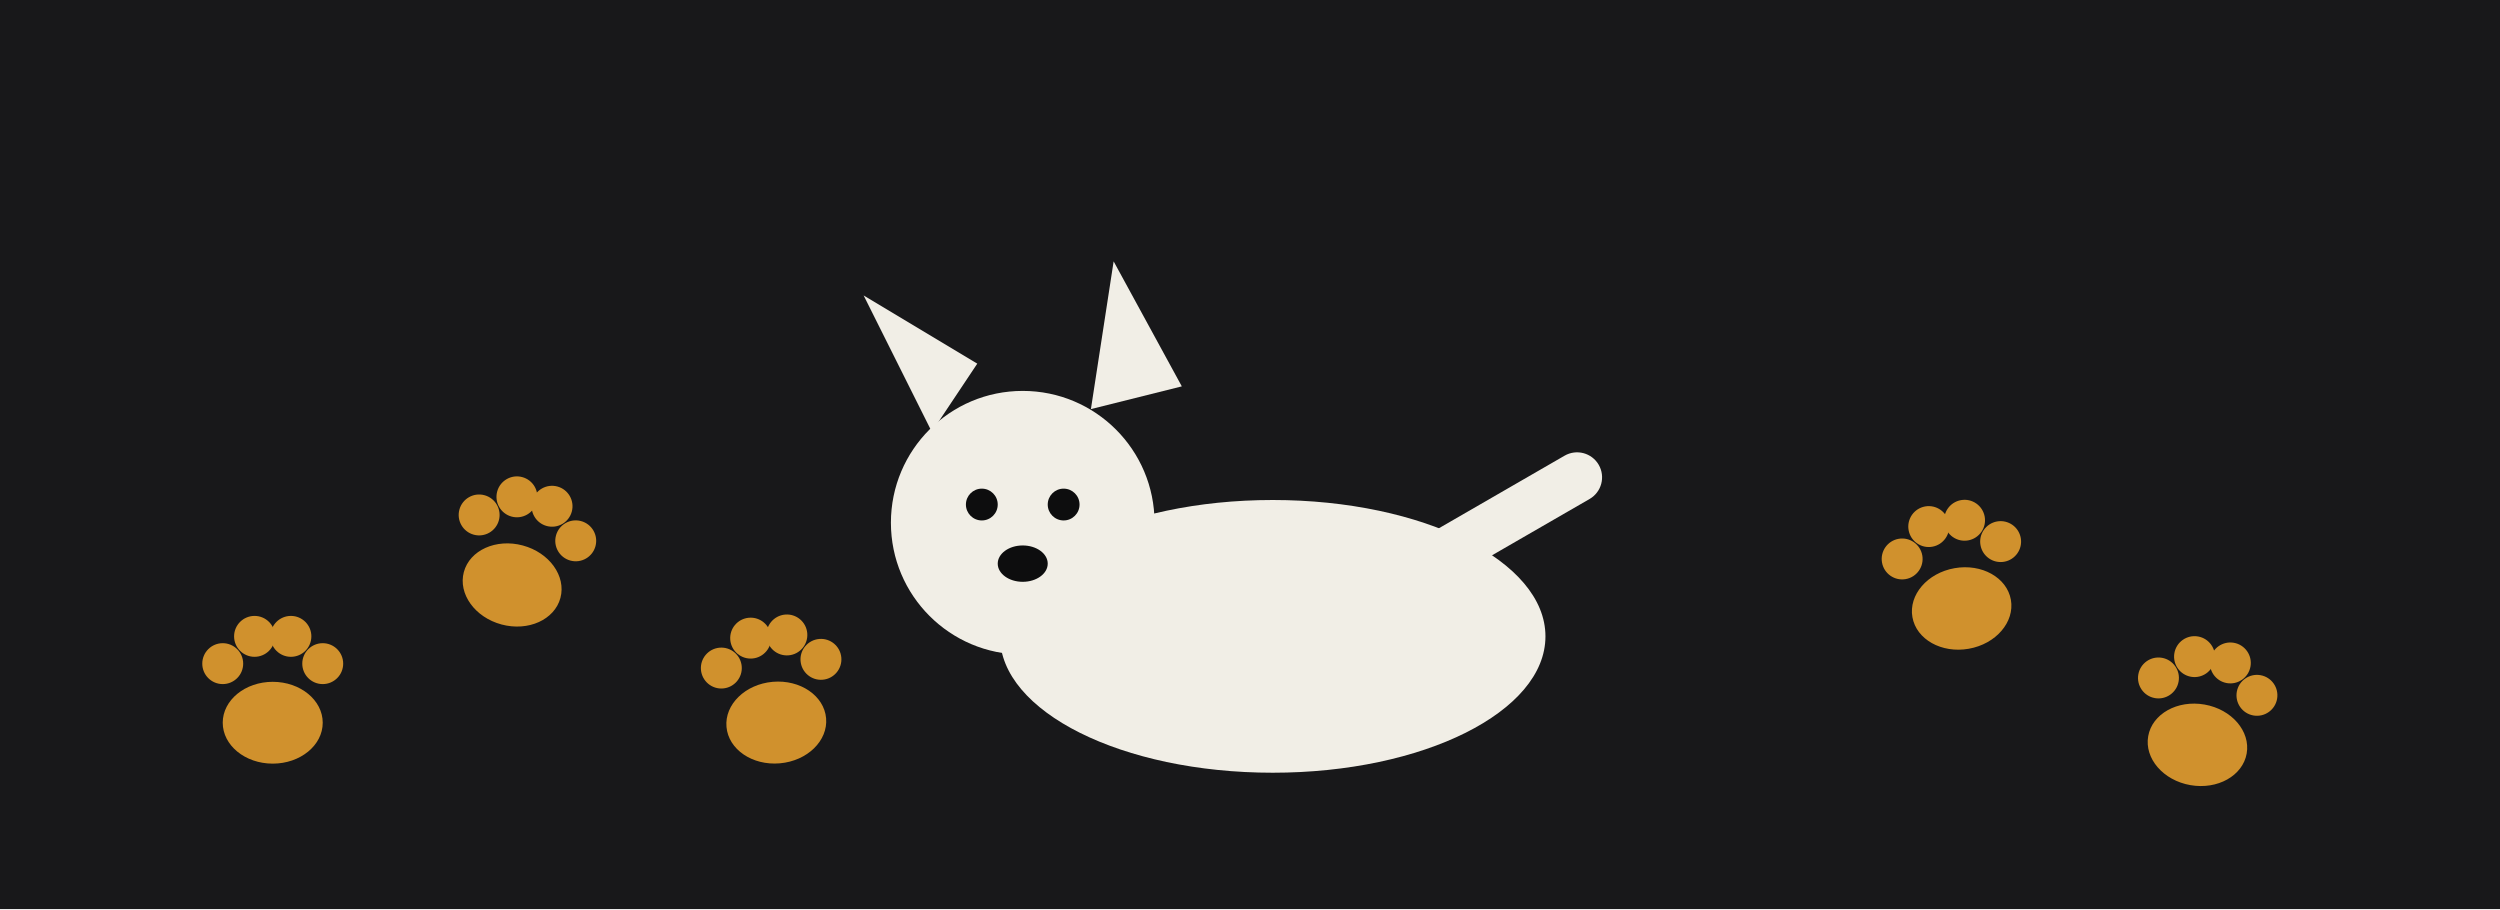
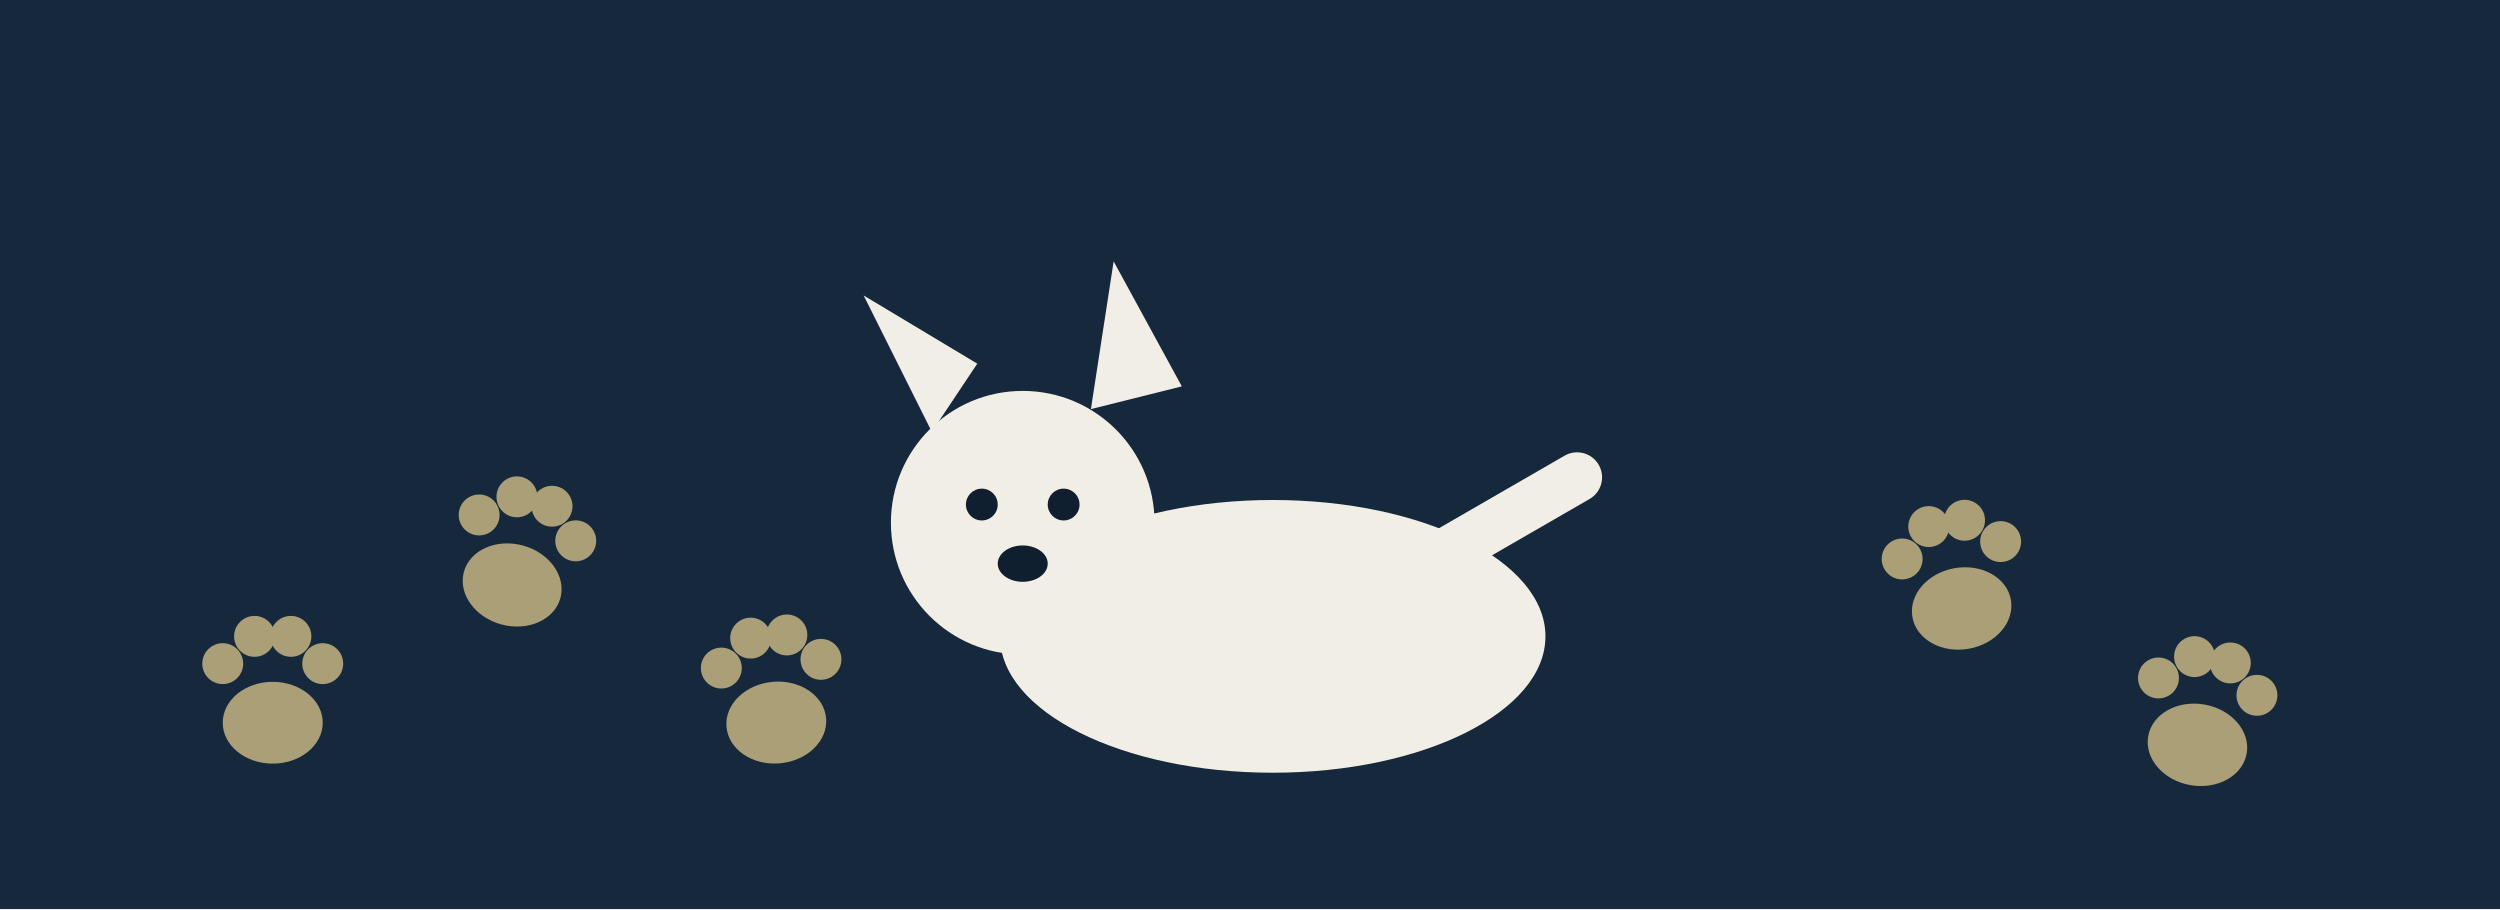
<svg xmlns="http://www.w3.org/2000/svg" viewBox="0 0 1100 400" width="1100" height="400">
-   <rect width="1100" height="400" fill="#18181a" />
-   <g transform="translate(120 300) rotate(0)" fill="#f0a630" opacity=".85">
+   <rect width="1100" height="400" fill="#15283c" />
+   <g transform="translate(120 300) rotate(0)" fill="#c4b480" opacity=".85">
    <ellipse cx="0" cy="18" rx="22" ry="18" />
    <circle cx="-22" cy="-8" r="9" />
    <circle cx="-8" cy="-20" r="9" />
    <circle cx="8" cy="-20" r="9" />
    <circle cx="22" cy="-8" r="9" />
  </g>
-   <g transform="translate(230 240) rotate(15)" fill="#f0a630" opacity=".85">
+   <g transform="translate(230 240) rotate(15)" fill="#c4b480" opacity=".85">
    <ellipse cx="0" cy="18" rx="22" ry="18" />
    <circle cx="-22" cy="-8" r="9" />
    <circle cx="-8" cy="-20" r="9" />
    <circle cx="8" cy="-20" r="9" />
    <circle cx="22" cy="-8" r="9" />
  </g>
-   <g transform="translate(340 300) rotate(-5)" fill="#f0a630" opacity=".85">
+   <g transform="translate(340 300) rotate(-5)" fill="#c4b480" opacity=".85">
    <ellipse cx="0" cy="18" rx="22" ry="18" />
    <circle cx="-22" cy="-8" r="9" />
    <circle cx="-8" cy="-20" r="9" />
    <circle cx="8" cy="-20" r="9" />
    <circle cx="22" cy="-8" r="9" />
  </g>
-   <g transform="translate(450 230) rotate(20)" fill="#f0a630" opacity=".85">
+   <g transform="translate(450 230) rotate(20)" fill="#c4b480" opacity=".85">
    <ellipse cx="0" cy="18" rx="22" ry="18" />
    <circle cx="-22" cy="-8" r="9" />
    <circle cx="-8" cy="-20" r="9" />
    <circle cx="8" cy="-20" r="9" />
    <circle cx="22" cy="-8" r="9" />
  </g>
-   <g transform="translate(860 250) rotate(-10)" fill="#f0a630" opacity=".85">
+   <g transform="translate(860 250) rotate(-10)" fill="#c4b480" opacity=".85">
    <ellipse cx="0" cy="18" rx="22" ry="18" />
    <circle cx="-22" cy="-8" r="9" />
    <circle cx="-8" cy="-20" r="9" />
    <circle cx="8" cy="-20" r="9" />
    <circle cx="22" cy="-8" r="9" />
  </g>
-   <g transform="translate(970 310) rotate(10)" fill="#f0a630" opacity=".85">
+   <g transform="translate(970 310) rotate(10)" fill="#c4b480" opacity=".85">
    <ellipse cx="0" cy="18" rx="22" ry="18" />
    <circle cx="-22" cy="-8" r="9" />
    <circle cx="-8" cy="-20" r="9" />
    <circle cx="8" cy="-20" r="9" />
    <circle cx="22" cy="-8" r="9" />
  </g>
  <g transform="translate(560 220)" fill="#f1eee6">
    <ellipse cx="0" cy="60" rx="120" ry="60" />
    <circle cx="-110" cy="10" r="58" />
    <path d="M-150 -30 l-30 -60 l50 30z" />
    <path d="M-80 -40 l10 -65 l30 55z" />
    <rect x="60" y="20" width="90" height="22" rx="11" transform="rotate(-30 60 20)" />
-     <circle cx="-128" cy="2" r="7" fill="#0d0d0e" />
-     <circle cx="-92" cy="2" r="7" fill="#0d0d0e" />
-     <ellipse cx="-110" cy="28" rx="11" ry="8" fill="#0d0d0e" />
+     <circle cx="-128" cy="2" r="7" fill="#101f2f" />
+     <circle cx="-92" cy="2" r="7" fill="#101f2f" />
+     <ellipse cx="-110" cy="28" rx="11" ry="8" fill="#101f2f" />
  </g>
</svg>
